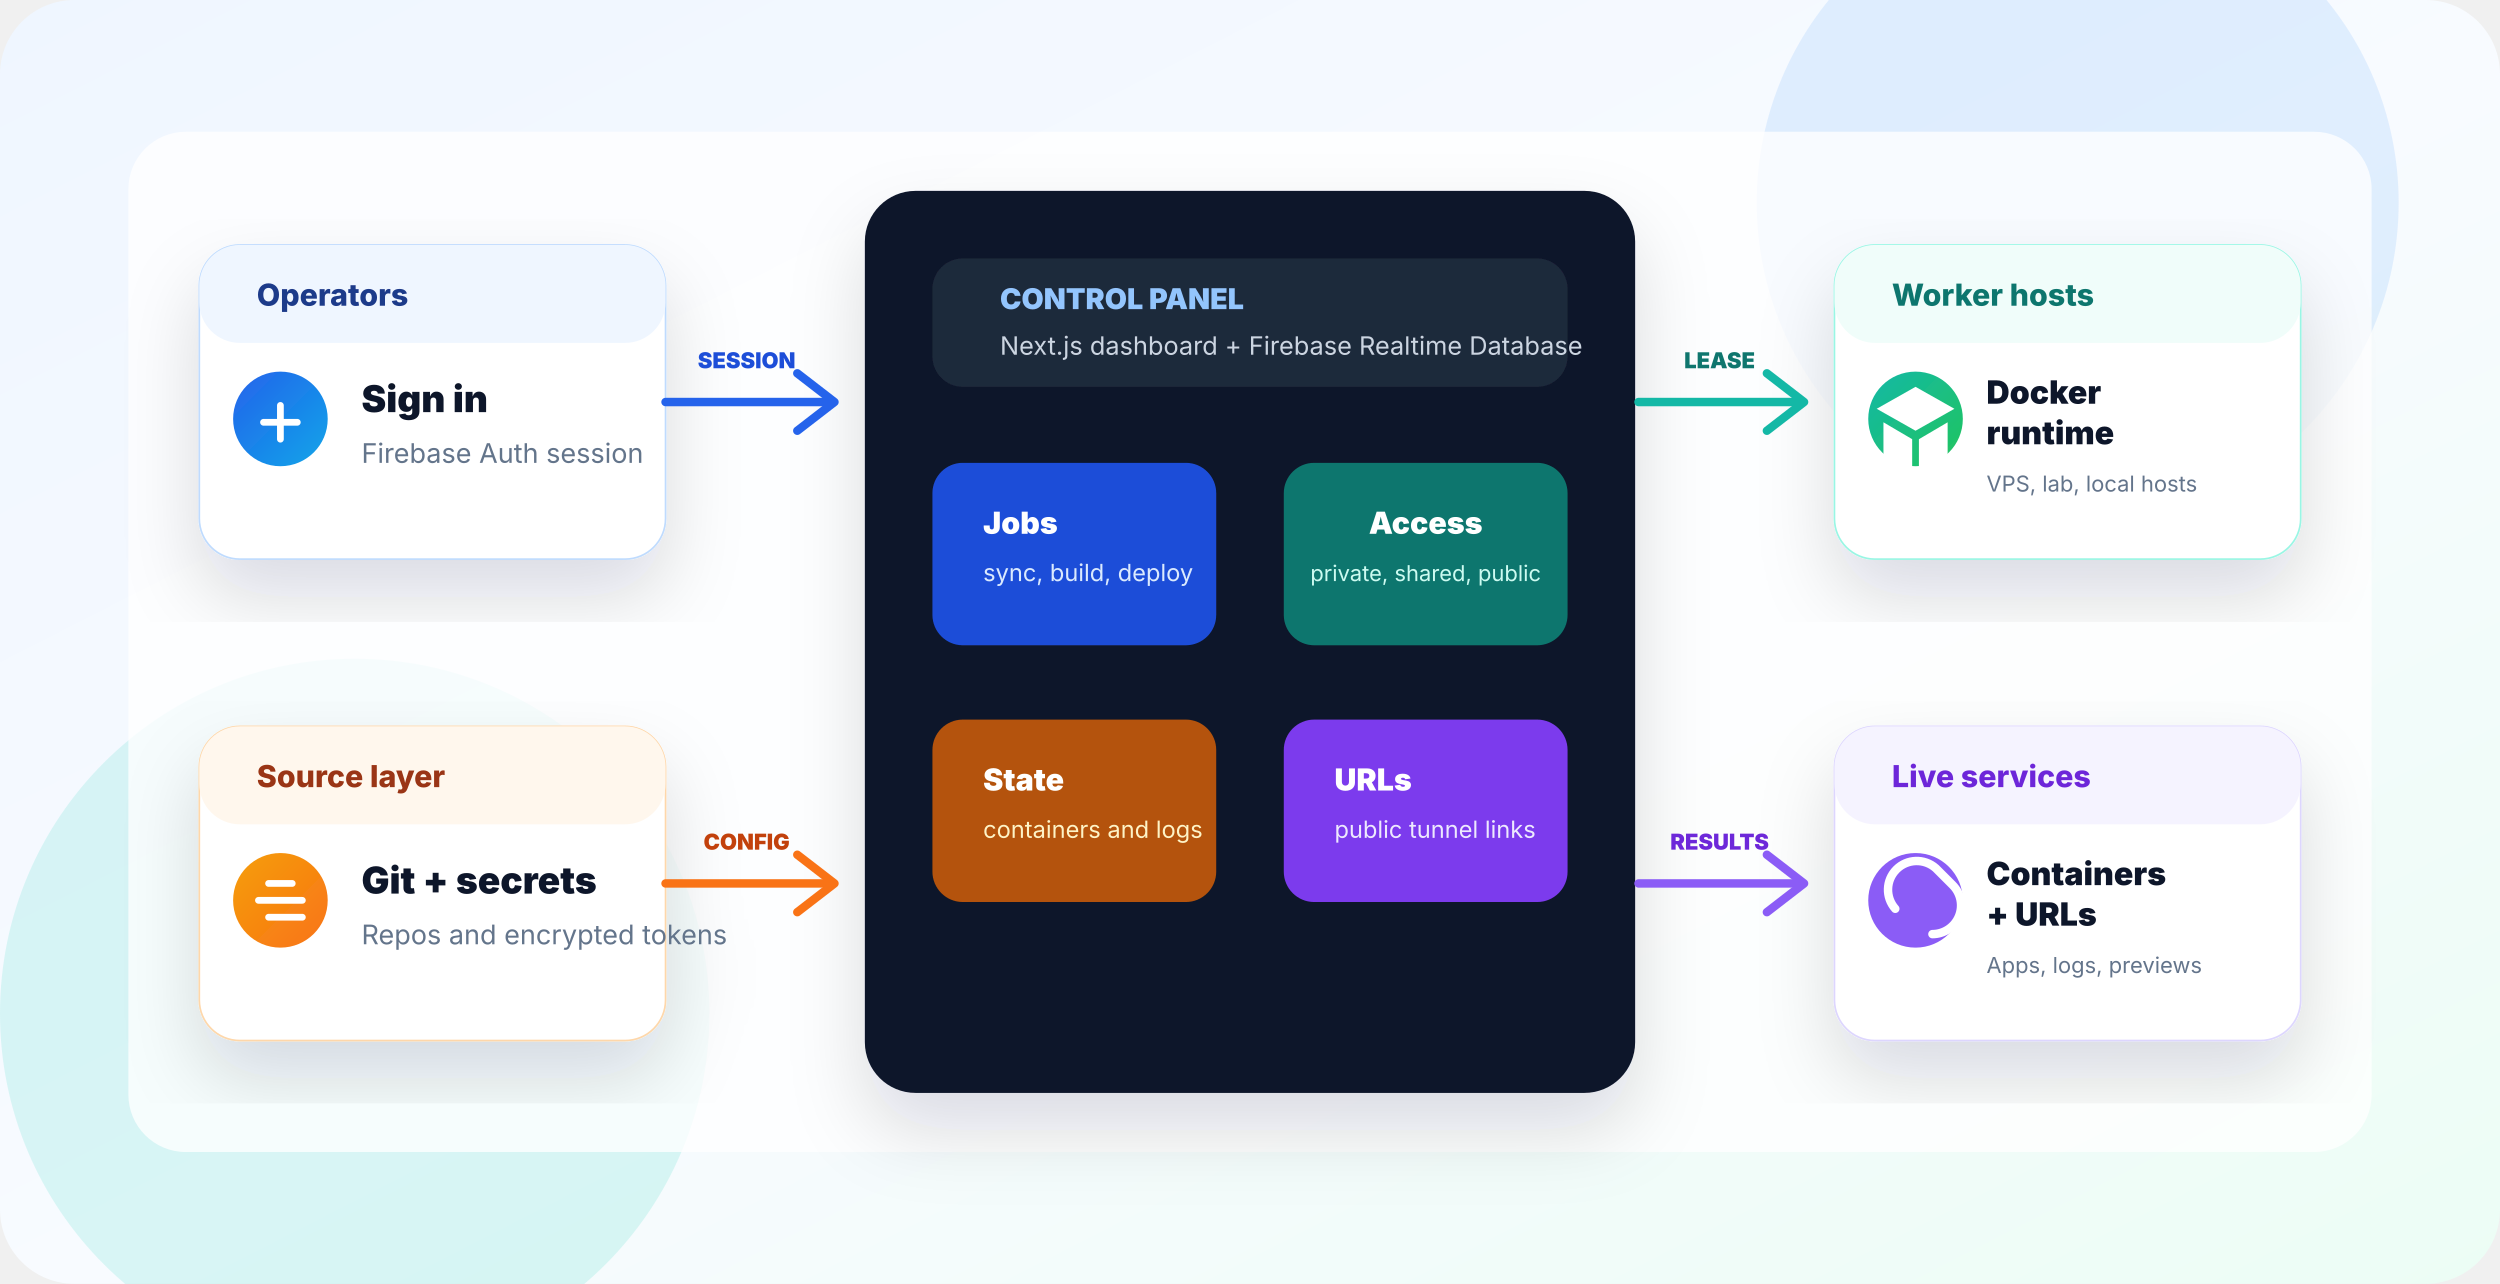
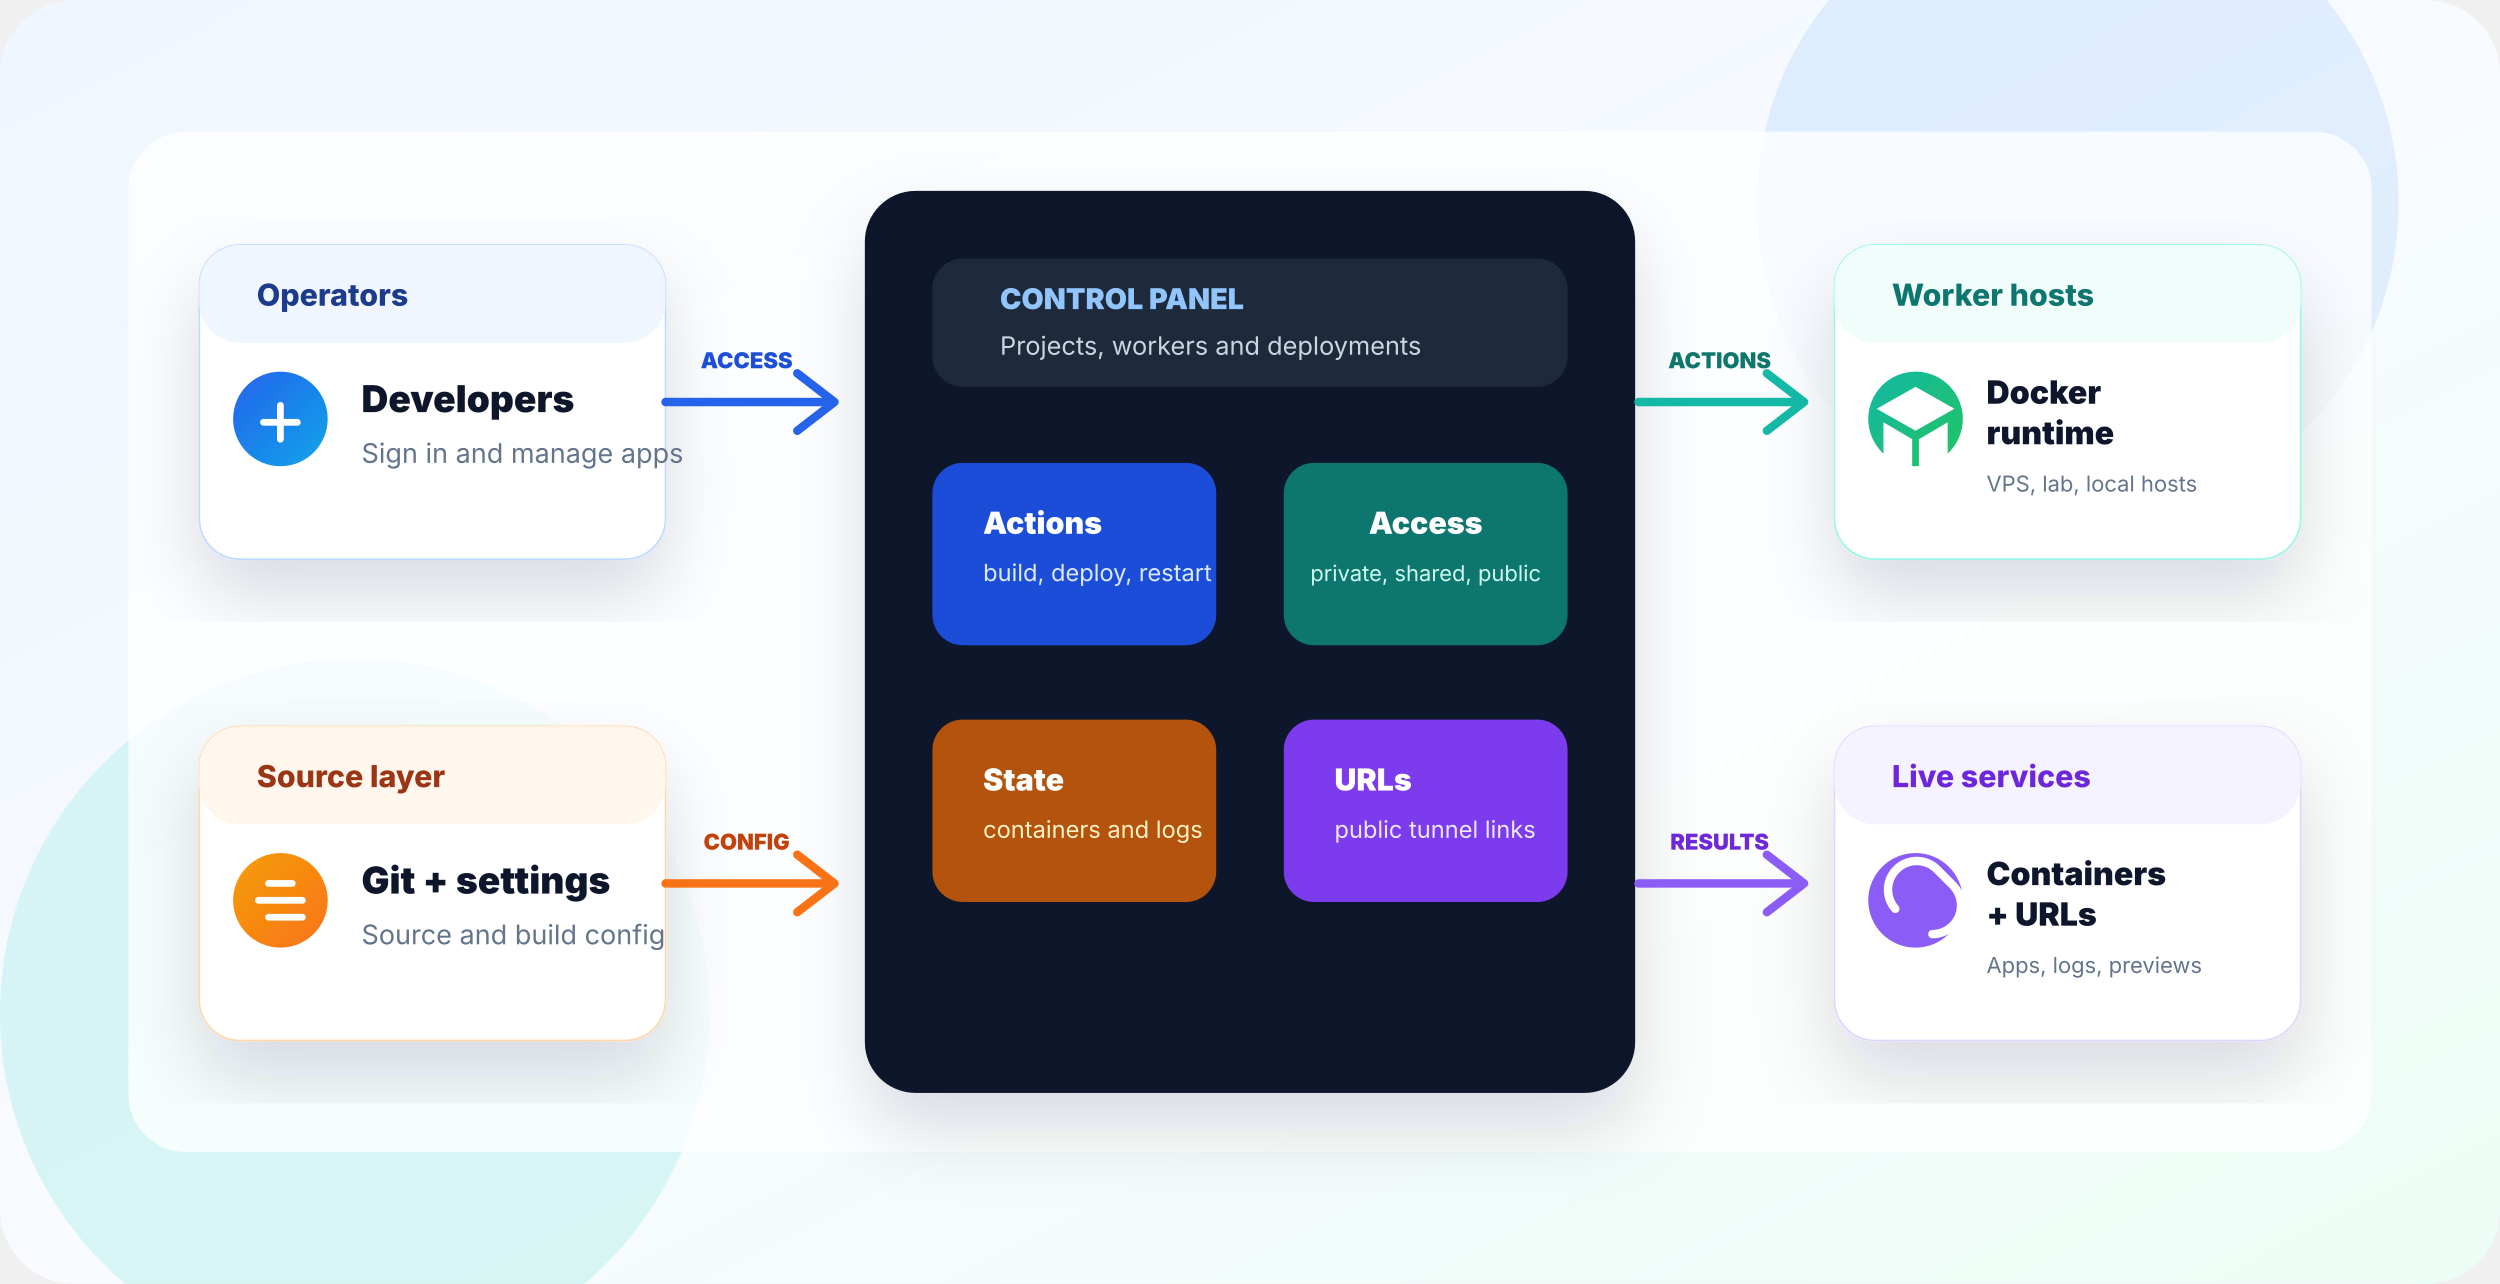
<svg xmlns="http://www.w3.org/2000/svg" width="1480" height="760" viewBox="0 0 1480 760" role="img" aria-labelledby="title desc">
  <defs>
    <linearGradient id="bg" x1="0" y1="0" x2="1" y2="1">
      <stop stop-color="#eff6ff" />
      <stop offset=".52" stop-color="#f8fbff" />
      <stop offset="1" stop-color="#ecfdf5" />
    </linearGradient>
    <linearGradient id="blue" x1="0" y1="0" x2="1" y2="1">
      <stop stop-color="#2563eb" />
      <stop offset="1" stop-color="#0ea5e9" />
    </linearGradient>
    <linearGradient id="green" x1="0" y1="0" x2="1" y2="1">
      <stop stop-color="#14b8a6" />
      <stop offset="1" stop-color="#22c55e" />
    </linearGradient>
    <linearGradient id="amber" x1="0" y1="0" x2="1" y2="1">
      <stop stop-color="#f59e0b" />
      <stop offset="1" stop-color="#f97316" />
    </linearGradient>
    <filter id="shadow" x="-20%" y="-20%" width="140%" height="140%">
      <feDropShadow dx="0" dy="22" stdDeviation="22" flood-color="#0f172a" flood-opacity=".14" />
    </filter>
  </defs>
  <rect width="1480" height="760" rx="44" fill="url(#bg)" />
  <circle cx="1230" cy="120" r="190" fill="#60a5fa" opacity=".16" />
  <circle cx="210" cy="600" r="210" fill="#2dd4bf" opacity=".16" />
  <rect x="76" y="78" width="1328" height="604" rx="34" fill="#ffffff" opacity=".78" />
  <g filter="url(#shadow)">
    <rect x="118" y="145" width="276" height="186" rx="24" fill="#ffffff" stroke="#bfdbfe" />
    <rect x="118" y="145" width="276" height="58" rx="24" fill="#eff6ff" />
    <text x="152" y="181" font-family="Inter, Arial, sans-serif" font-size="18" font-weight="800" fill="#1e3a8a">Operators</text>
    <circle cx="166" cy="248" r="28" fill="url(#blue)" />
    <path d="M156 250h20M166 240v20" stroke="#fff" stroke-width="4" stroke-linecap="round" />
-     <text x="214" y="244" font-family="Inter, Arial, sans-serif" font-size="22" font-weight="850" fill="#0f172a">Sign in</text>
-     <text x="214" y="274" font-family="Inter, Arial, sans-serif" font-size="16" fill="#64748b">Firebase Auth session</text>
+     <text x="214" y="244" font-family="Inter, Arial, sans-serif" font-size="22" font-weight="850" fill="#0f172a">Developers</text>
+     <text x="214" y="274" font-family="Inter, Arial, sans-serif" font-size="16" fill="#64748b">Sign in and manage apps</text>
  </g>
  <g filter="url(#shadow)">
    <rect x="118" y="430" width="276" height="186" rx="24" fill="#ffffff" stroke="#fed7aa" />
    <rect x="118" y="430" width="276" height="58" rx="24" fill="#fff7ed" />
    <text x="152" y="466" font-family="Inter, Arial, sans-serif" font-size="18" font-weight="800" fill="#9a3412">Source layer</text>
    <circle cx="166" cy="533" r="28" fill="url(#amber)" />
    <path d="M153 533h26M159 523h14M159 543h20" stroke="#fff" stroke-width="4" stroke-linecap="round" />
-     <text x="214" y="529" font-family="Inter, Arial, sans-serif" font-size="22" font-weight="850" fill="#0f172a">Git + secrets</text>
-     <text x="214" y="559" font-family="Inter, Arial, sans-serif" font-size="16" fill="#64748b">Repos and encrypted tokens</text>
+     <text x="214" y="529" font-family="Inter, Arial, sans-serif" font-size="22" font-weight="850" fill="#0f172a">Git + settings</text>
+     <text x="214" y="559" font-family="Inter, Arial, sans-serif" font-size="16" fill="#64748b">Source and build config</text>
  </g>
  <g filter="url(#shadow)">
    <rect x="512" y="113" width="456" height="534" rx="30" fill="#0f172a" />
    <rect x="552" y="153" width="376" height="76" rx="18" fill="#1e293b" />
    <text x="592" y="183" font-family="Inter, Arial, sans-serif" font-size="17" font-weight="850" fill="#93c5fd">CONTROL PANEL</text>
-     <text x="592" y="210" font-family="Inter, Arial, sans-serif" font-size="15" fill="#cbd5e1">Next.js dashboard + Firebase Realtime Database</text>
+     <text x="592" y="210" font-family="Inter, Arial, sans-serif" font-size="15" fill="#cbd5e1">Projects, workers and deployments</text>
    <rect x="552" y="274" width="168" height="108" rx="18" fill="#1d4ed8" />
-     <text x="582" y="316" font-family="Inter, Arial, sans-serif" font-size="18" font-weight="850" fill="#fff">Jobs</text>
-     <text x="582" y="344" font-family="Inter, Arial, sans-serif" font-size="14" fill="#dbeafe">sync, build, deploy</text>
+     <text x="582" y="316" font-family="Inter, Arial, sans-serif" font-size="18" font-weight="850" fill="#fff">Actions</text>
+     <text x="582" y="344" font-family="Inter, Arial, sans-serif" font-size="14" fill="#dbeafe">build, deploy, restart</text>
    <rect x="760" y="274" width="168" height="108" rx="18" fill="#0f766e" />
    <text x="844" y="316" text-anchor="middle" font-family="Inter, Arial, sans-serif" font-size="18" font-weight="850" fill="#fff">Access</text>
    <text x="844" y="344" text-anchor="middle" font-family="Inter, Arial, sans-serif" font-size="13" fill="#ccfbf1">private, shared, public</text>
    <rect x="552" y="426" width="168" height="108" rx="18" fill="#b45309" />
    <text x="582" y="468" font-family="Inter, Arial, sans-serif" font-size="18" font-weight="850" fill="#fff">State</text>
    <text x="582" y="496" font-family="Inter, Arial, sans-serif" font-size="14" fill="#fef3c7">containers and logs</text>
    <rect x="760" y="426" width="168" height="108" rx="18" fill="#7c3aed" />
    <text x="790" y="468" font-family="Inter, Arial, sans-serif" font-size="18" font-weight="850" fill="#fff">URLs</text>
    <text x="790" y="496" font-family="Inter, Arial, sans-serif" font-size="14" fill="#ede9fe">public tunnel links</text>
  </g>
  <g filter="url(#shadow)">
    <rect x="1086" y="145" width="276" height="186" rx="24" fill="#ffffff" stroke="#99f6e4" />
    <rect x="1086" y="145" width="276" height="58" rx="24" fill="#f0fdfa" />
    <text x="1120" y="181" font-family="Inter, Arial, sans-serif" font-size="18" font-weight="800" fill="#0f766e">Worker hosts</text>
    <circle cx="1134" cy="248" r="28" fill="url(#green)" />
    <path d="M1134 229 1157 242 1134 255 1111 242l23-13Zm-19 21 17 10v21l-17-10v-21Zm38 0v21l-17 10v-21l17-10Z" fill="#fff" />
    <text x="1176" y="239" font-family="Inter, Arial, sans-serif" font-size="19" font-weight="850" fill="#0f172a">Docker</text>
    <text x="1176" y="263" font-family="Inter, Arial, sans-serif" font-size="19" font-weight="850" fill="#0f172a">runtime</text>
    <text x="1176" y="291" font-family="Inter, Arial, sans-serif" font-size="13" fill="#64748b">VPS, lab, local hosts</text>
  </g>
  <g filter="url(#shadow)">
    <rect x="1086" y="430" width="276" height="186" rx="24" fill="#ffffff" stroke="#ddd6fe" />
    <rect x="1086" y="430" width="276" height="58" rx="24" fill="#f5f3ff" />
    <text x="1120" y="466" font-family="Inter, Arial, sans-serif" font-size="18" font-weight="800" fill="#6d28d9">Live services</text>
    <circle cx="1134" cy="533" r="28" fill="#8b5cf6" />
    <path d="M1122 538a17 17 0 0 1 24-24l10 10a17 17 0 0 1-12 29" fill="none" stroke="#fff" stroke-width="5" stroke-linecap="round" />
    <text x="1176" y="524" font-family="Inter, Arial, sans-serif" font-size="19" font-weight="850" fill="#0f172a">Containers</text>
    <text x="1176" y="548" font-family="Inter, Arial, sans-serif" font-size="19" font-weight="850" fill="#0f172a">+ URLs</text>
    <text x="1176" y="576" font-family="Inter, Arial, sans-serif" font-size="13" fill="#64748b">Apps, logs, previews</text>
  </g>
  <path d="M394 238h96" stroke="#2563eb" stroke-width="5" stroke-linecap="round" />
  <path d="m472 221 22 17-22 17" fill="none" stroke="#2563eb" stroke-width="5" stroke-linecap="round" stroke-linejoin="round" />
  <path d="M394 523h96" stroke="#f97316" stroke-width="5" stroke-linecap="round" />
  <path d="m472 506 22 17-22 17" fill="none" stroke="#f97316" stroke-width="5" stroke-linecap="round" stroke-linejoin="round" />
  <path d="M970 238h94" stroke="#14b8a6" stroke-width="5" stroke-linecap="round" />
  <path d="m1046 221 22 17-22 17" fill="none" stroke="#14b8a6" stroke-width="5" stroke-linecap="round" stroke-linejoin="round" />
  <path d="M970 523h94" stroke="#8b5cf6" stroke-width="5" stroke-linecap="round" />
  <path d="m1046 506 22 17-22 17" fill="none" stroke="#8b5cf6" stroke-width="5" stroke-linecap="round" stroke-linejoin="round" />
-   <text x="442" y="218" text-anchor="middle" font-family="Inter, Arial, sans-serif" font-size="13" font-weight="850" fill="#1d4ed8">SESSION</text>
+   <text x="442" y="218" text-anchor="middle" font-family="Inter, Arial, sans-serif" font-size="13" font-weight="850" fill="#1d4ed8">ACCESS</text>
  <text x="442" y="503" text-anchor="middle" font-family="Inter, Arial, sans-serif" font-size="13" font-weight="850" fill="#c2410c">CONFIG</text>
-   <text x="1018" y="218" text-anchor="middle" font-family="Inter, Arial, sans-serif" font-size="13" font-weight="850" fill="#0f766e">LEASE</text>
+   <text x="1018" y="218" text-anchor="middle" font-family="Inter, Arial, sans-serif" font-size="13" font-weight="850" fill="#0f766e">ACTIONS</text>
  <text x="1018" y="503" text-anchor="middle" font-family="Inter, Arial, sans-serif" font-size="13" font-weight="850" fill="#6d28d9">RESULTS</text>
</svg>
